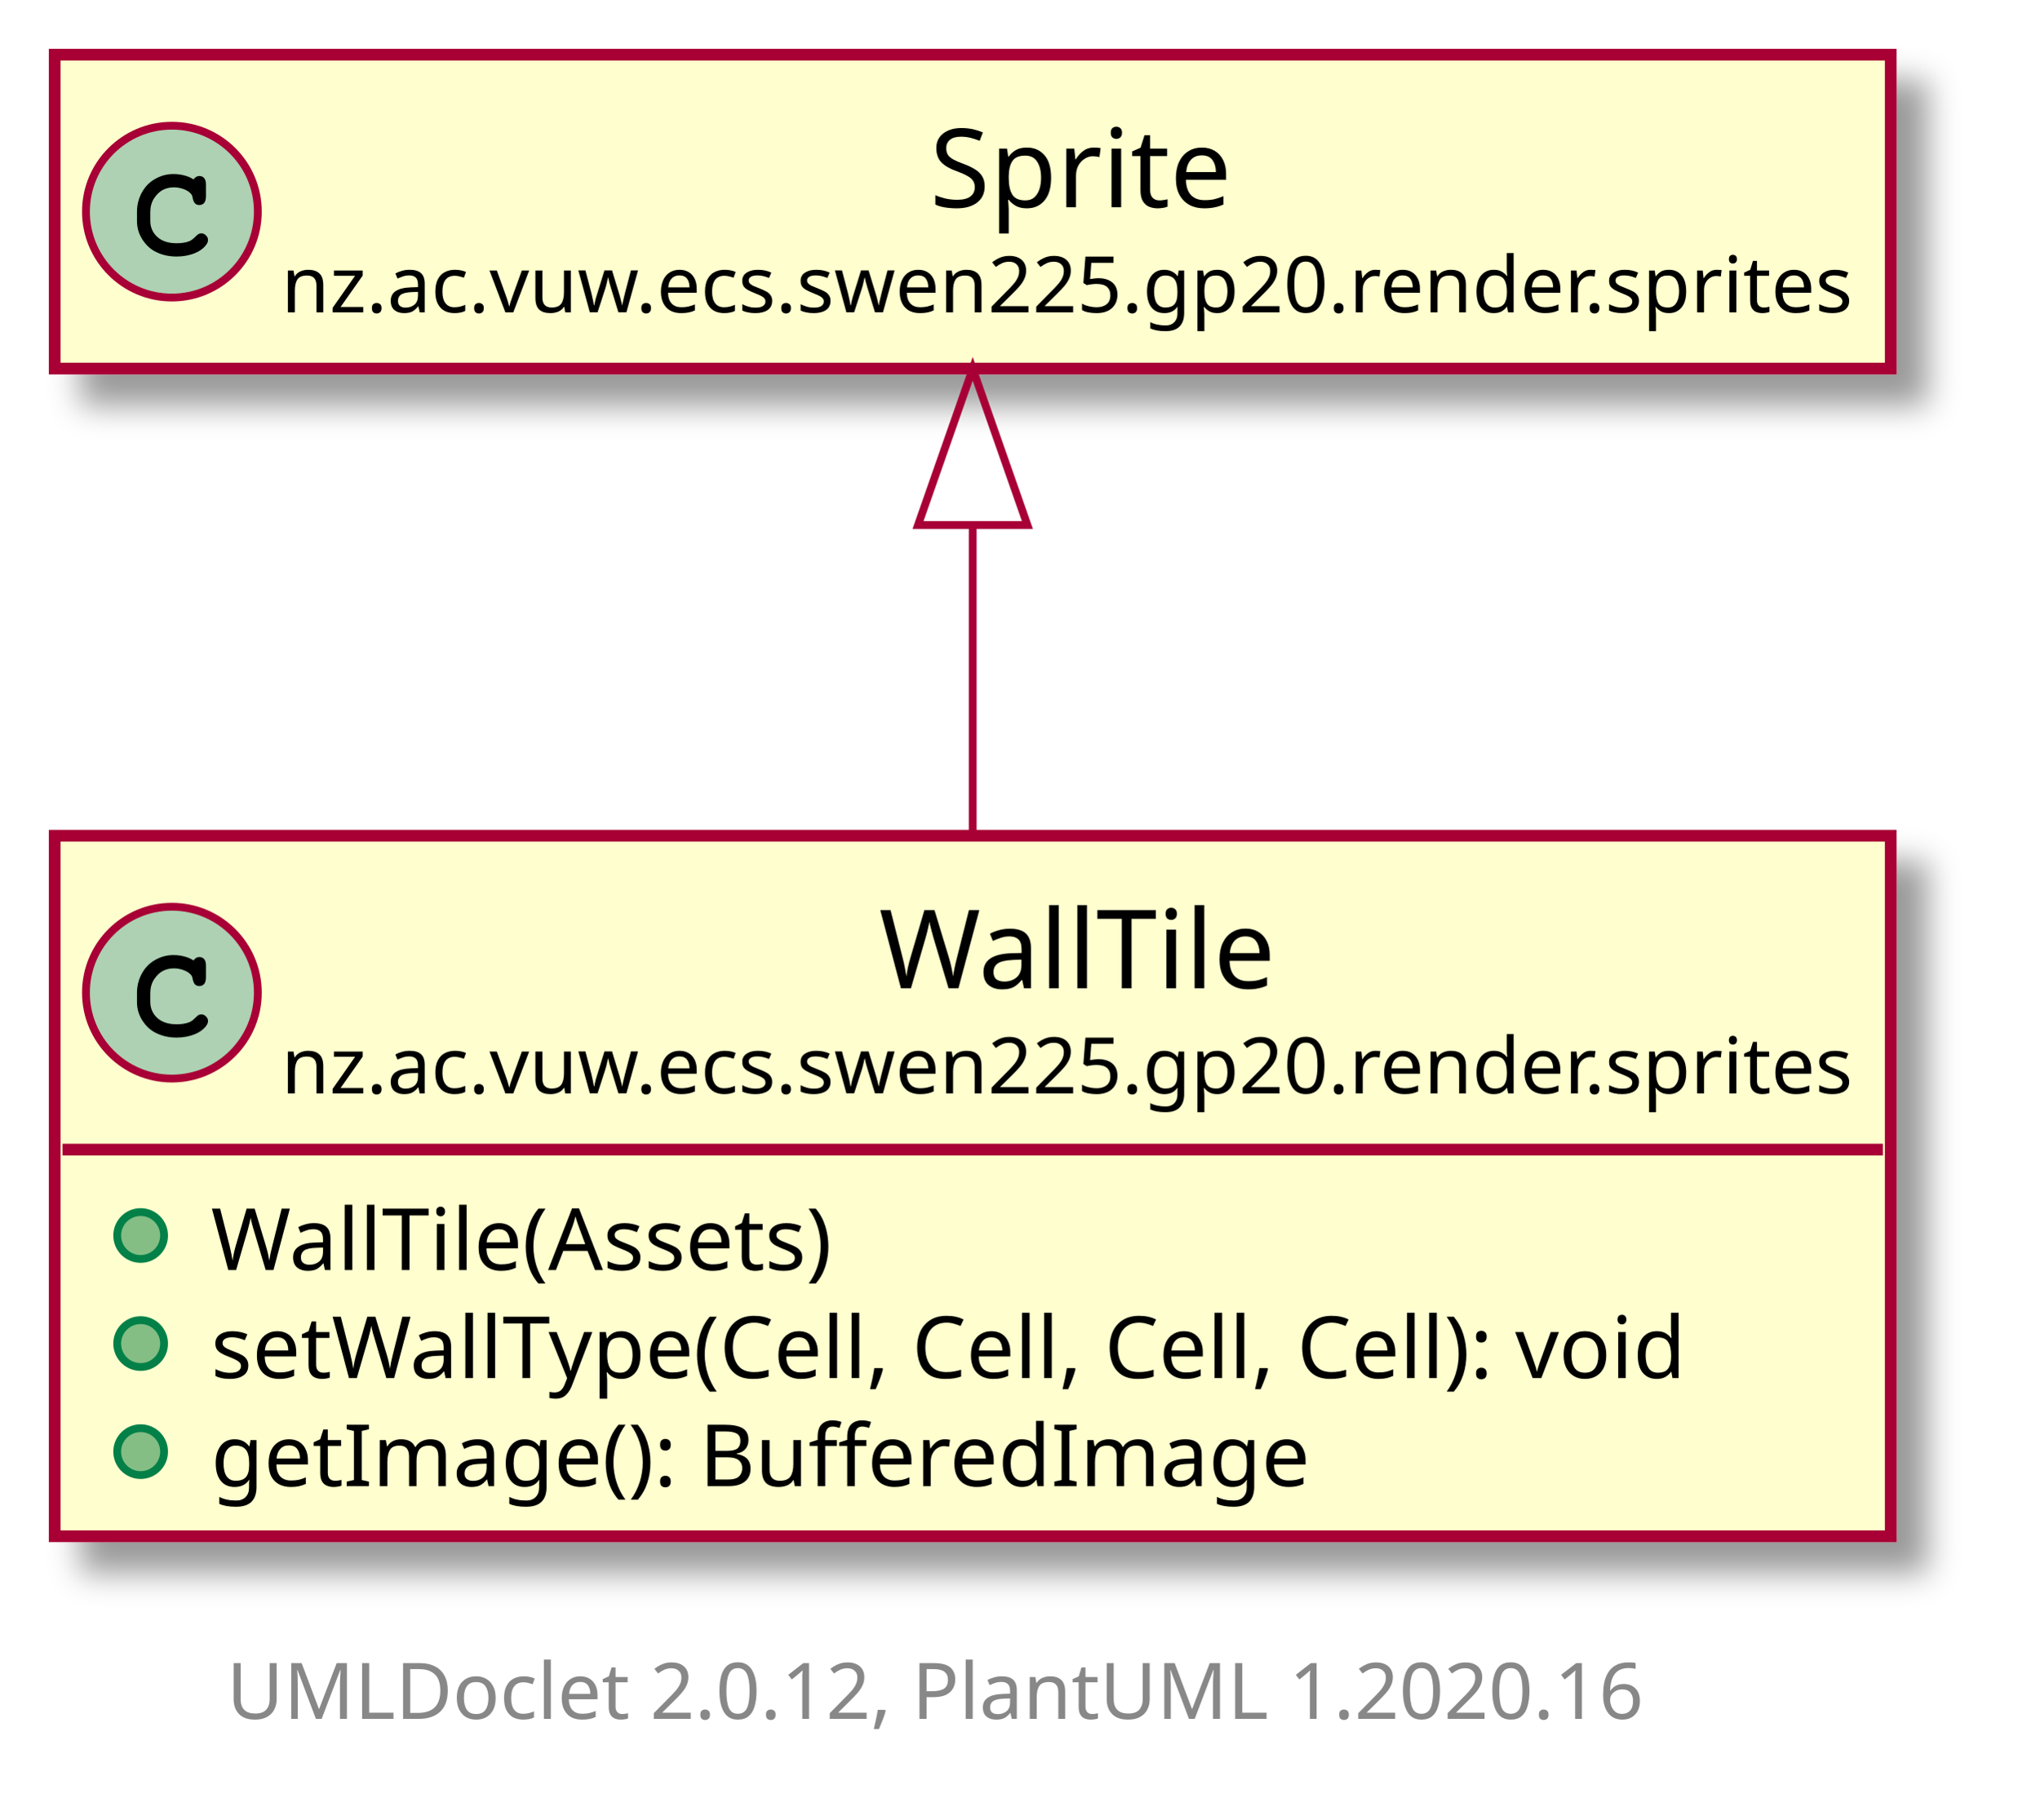
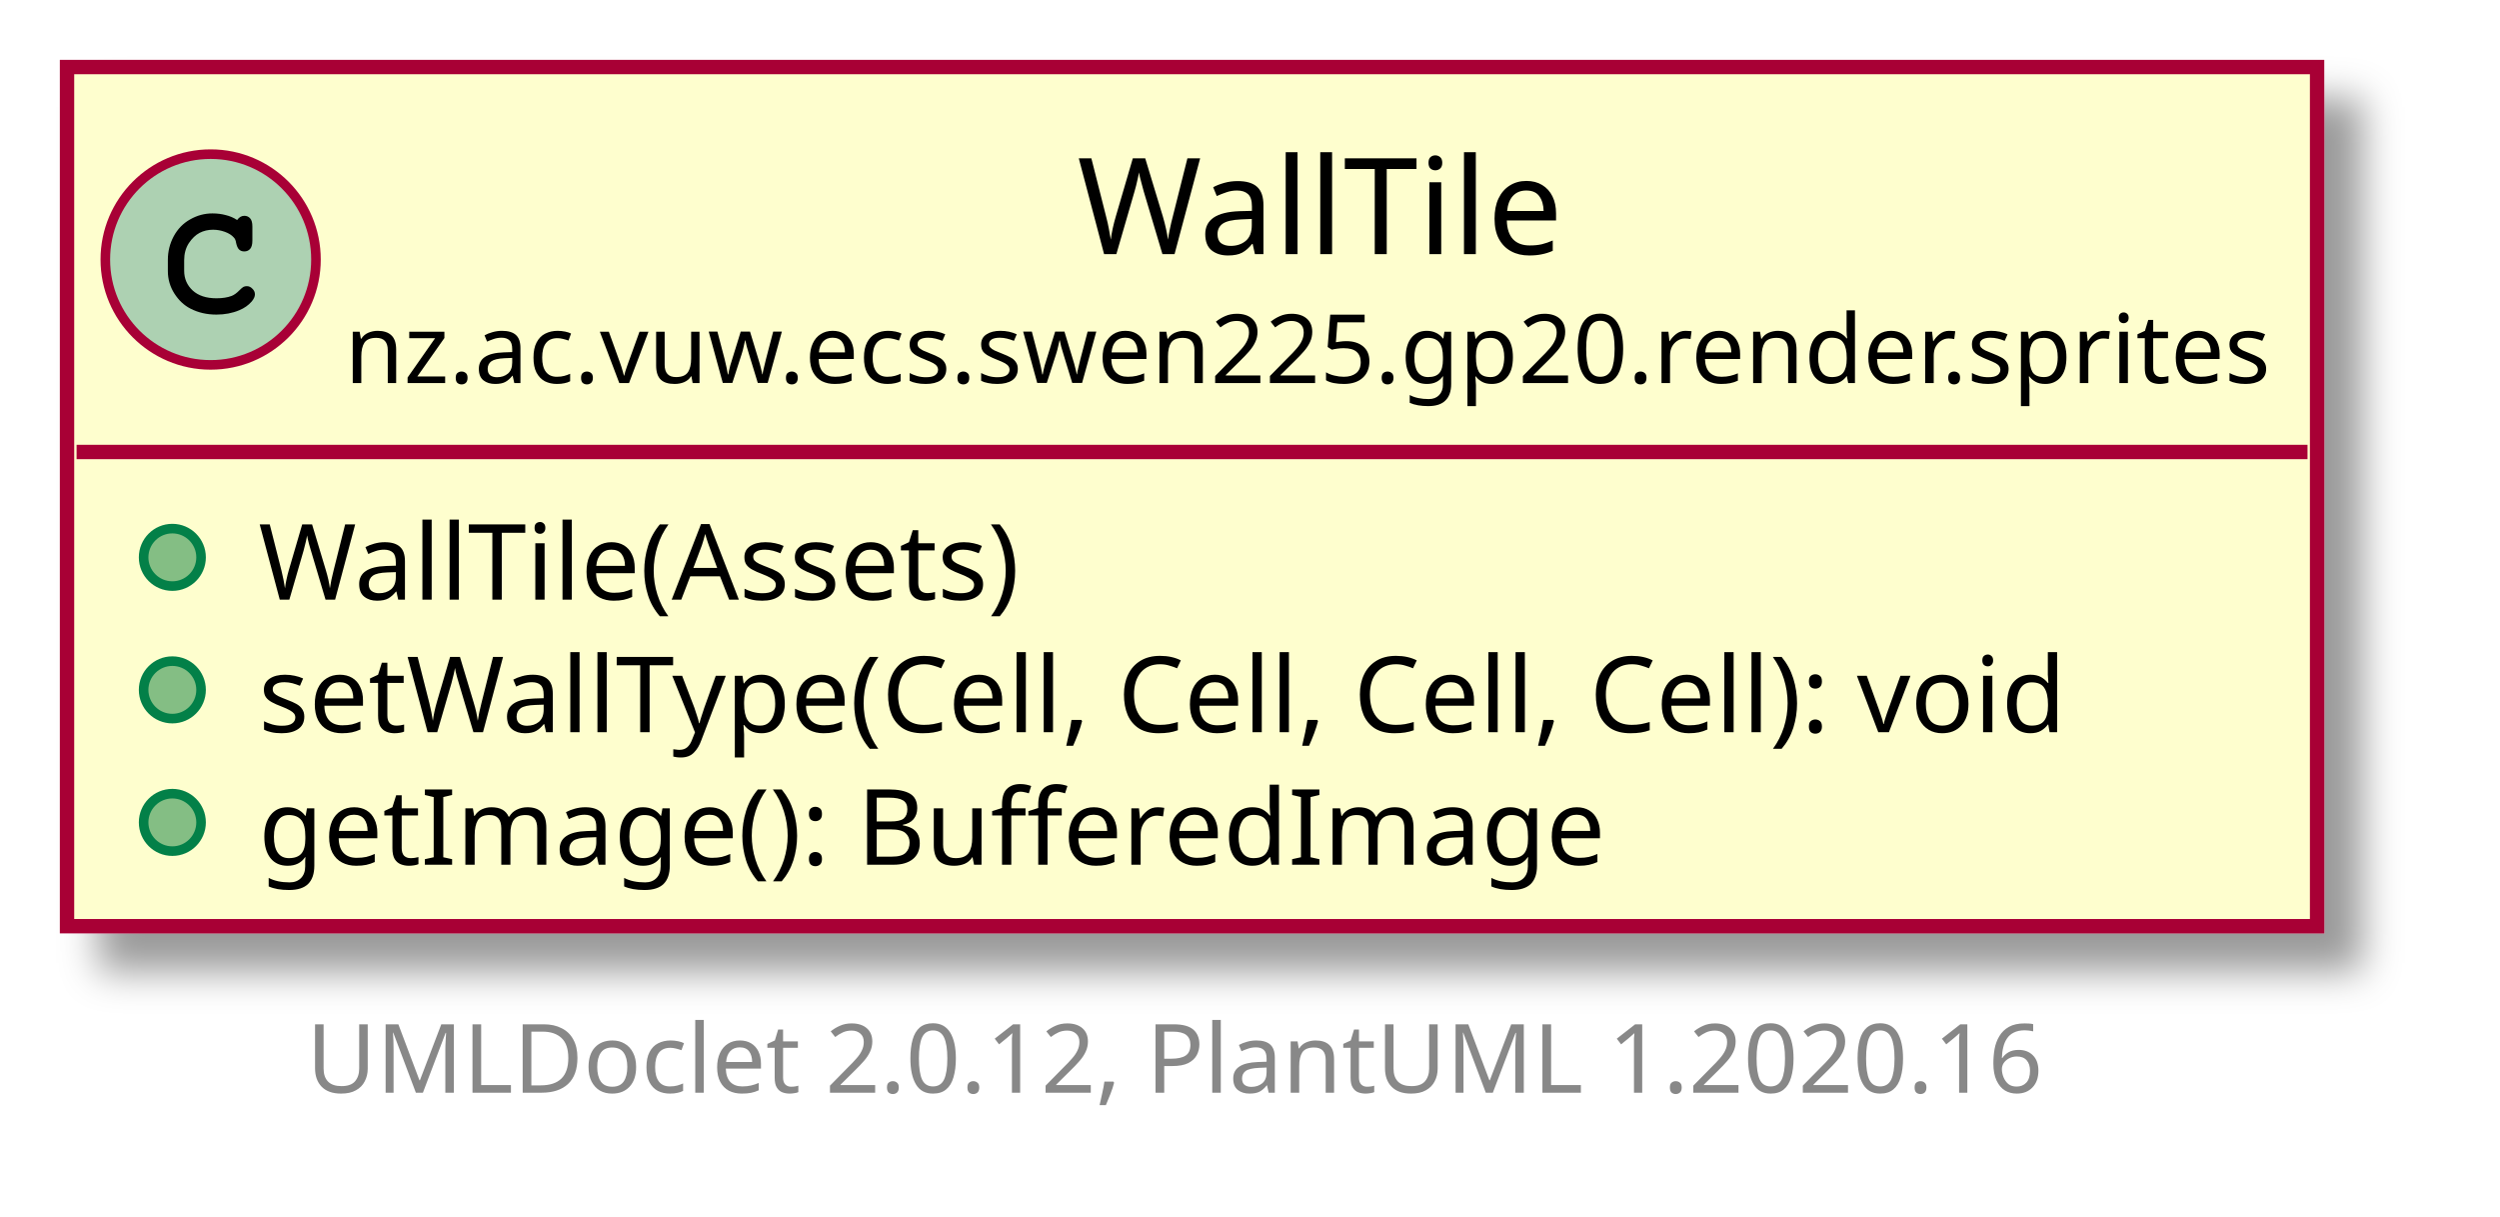
- <svg xmlns="http://www.w3.org/2000/svg" xmlns:xlink="http://www.w3.org/1999/xlink" contentScriptType="application/ecmascript" contentStyleType="text/css" height="233px" preserveAspectRatio="none" style="width:261px;height:233px;" version="1.1" viewBox="0 0 261 233" width="261px" zoomAndPan="magnify">
+ <svg xmlns="http://www.w3.org/2000/svg" xmlns:xlink="http://www.w3.org/1999/xlink" contentScriptType="application/ecmascript" contentStyleType="text/css" height="127px" preserveAspectRatio="none" style="width:261px;height:127px;" version="1.1" viewBox="0 0 261 127" width="261px" zoomAndPan="magnify">
  <defs>
-     <filter height="300%" id="fy97n72tc4em9" width="300%" x="-1" y="-1">
+     <filter height="300%" id="fynv6atet34ac" width="300%" x="-1" y="-1">
      <feGaussianBlur result="blurOut" stdDeviation="2.0" />
      <feColorMatrix in="blurOut" result="blurOut2" type="matrix" values="0 0 0 0 0 0 0 0 0 0 0 0 0 0 0 0 0 0 .4 0" />
      <feOffset dx="4.0" dy="4.0" in="blurOut2" result="blurOut3" />
      <feBlend in="SourceGraphic" in2="blurOut3" mode="normal" />
    </filter>
  </defs>
  <g>
    <a href="WallTile.html" target="_top" title="WallTile.html" xlink:actuate="onRequest" xlink:href="WallTile.html" xlink:show="new" xlink:title="WallTile.html" xlink:type="simple">
-       <rect codeLine="5" fill="#FEFECE" filter="url(#fy97n72tc4em9)" height="89.695" id="nz.ac.vuw.ecs.swen225.gp20.render.sprites.WallTile" style="stroke: #A80036; stroke-width: 1.5;" width="235" x="7" y="107" />
-       <ellipse cx="22" cy="127.094" fill="#ADD1B2" rx="11" ry="11" style="stroke: #A80036; stroke-width: 1.0;" />
-       <path d="M24.766,122.969 Q24.922,122.75 25.109,122.641 Q25.297,122.531 25.516,122.531 Q25.891,122.531 26.125,122.797 Q26.359,123.047 26.359,123.656 L26.359,125.109 Q26.359,125.719 26.125,125.984 Q25.891,126.25 25.516,126.25 Q25.172,126.25 24.969,126.047 Q24.766,125.859 24.656,125.344 Q24.609,124.984 24.422,124.797 Q24.094,124.422 23.484,124.203 Q22.875,123.984 22.25,123.984 Q21.484,123.984 20.844,124.312 Q20.219,124.641 19.719,125.391 Q19.234,126.141 19.234,127.172 L19.234,128.266 Q19.234,129.5 20.125,130.328 Q21.016,131.141 22.609,131.141 Q23.547,131.141 24.203,130.891 Q24.594,130.734 25.016,130.297 Q25.281,130.031 25.422,129.953 Q25.578,129.875 25.781,129.875 Q26.109,129.875 26.359,130.141 Q26.625,130.391 26.625,130.734 Q26.625,131.078 26.281,131.484 Q25.781,132.062 24.984,132.391 Q23.906,132.844 22.609,132.844 Q21.094,132.844 19.891,132.219 Q18.906,131.719 18.219,130.656 Q17.531,129.578 17.531,128.297 L17.531,127.141 Q17.531,125.812 18.141,124.672 Q18.766,123.516 19.859,122.906 Q20.953,122.281 22.188,122.281 Q22.922,122.281 23.562,122.453 Q24.219,122.609 24.766,122.969 Z " />
-       <text fill="#000000" font-family="sans-serif" font-size="14" lengthAdjust="spacingAndGlyphs" textLength="50" x="112.5" y="126.533">WallTile</text>
-       <text fill="#000000" font-family="sans-serif" font-size="10" lengthAdjust="spacingAndGlyphs" textLength="203" x="36" y="139.99">nz.ac.vuw.ecs.swen225.gp20.render.sprites</text>
-       <line style="stroke: #A80036; stroke-width: 1.5;" x1="8" x2="241" y1="147.188" y2="147.188" />
-       <ellipse cx="18" cy="158.188" fill="#84BE84" rx="3" ry="3" style="stroke: #038048; stroke-width: 1.0;" />
-       <text fill="#000000" font-family="sans-serif" font-size="11" lengthAdjust="spacingAndGlyphs" textLength="79" x="27" y="162.606">WallTile(Assets)</text>
-       <ellipse cx="18" cy="172.023" fill="#84BE84" rx="3" ry="3" style="stroke: #038048; stroke-width: 1.0;" />
-       <text fill="#000000" font-family="sans-serif" font-size="11" lengthAdjust="spacingAndGlyphs" textLength="184" x="27" y="176.442">setWallType(Cell, Cell, Cell, Cell): void</text>
-       <ellipse cx="18" cy="185.859" fill="#84BE84" rx="3" ry="3" style="stroke: #038048; stroke-width: 1.0;" />
-       <text fill="#000000" font-family="sans-serif" font-size="11" lengthAdjust="spacingAndGlyphs" textLength="130" x="27" y="190.278">getImage(): BufferedImage</text>
-     </a>
-     <a href="Sprite.html" target="_top" title="Sprite.html" xlink:actuate="onRequest" xlink:href="Sprite.html" xlink:show="new" xlink:title="Sprite.html" xlink:type="simple">
-       <rect codeLine="11" fill="#FEFECE" filter="url(#fy97n72tc4em9)" height="40.188" id="nz.ac.vuw.ecs.swen225.gp20.render.sprites.Sprite" style="stroke: #A80036; stroke-width: 1.5;" width="235" x="7" y="7" />
+       <rect codeLine="5" fill="#FEFECE" filter="url(#fynv6atet34ac)" height="89.695" id="nz.ac.vuw.ecs.swen225.gp20.render.sprites.WallTile" style="stroke: #A80036; stroke-width: 1.5;" width="235" x="7" y="7" />
      <ellipse cx="22" cy="27.094" fill="#ADD1B2" rx="11" ry="11" style="stroke: #A80036; stroke-width: 1.0;" />
      <path d="M24.766,22.969 Q24.922,22.75 25.109,22.641 Q25.297,22.531 25.516,22.531 Q25.891,22.531 26.125,22.797 Q26.359,23.047 26.359,23.656 L26.359,25.109 Q26.359,25.719 26.125,25.984 Q25.891,26.25 25.516,26.25 Q25.172,26.25 24.969,26.047 Q24.766,25.859 24.656,25.344 Q24.609,24.984 24.422,24.797 Q24.094,24.422 23.484,24.203 Q22.875,23.984 22.25,23.984 Q21.484,23.984 20.844,24.312 Q20.219,24.641 19.719,25.391 Q19.234,26.141 19.234,27.172 L19.234,28.266 Q19.234,29.5 20.125,30.328 Q21.016,31.141 22.609,31.141 Q23.547,31.141 24.203,30.891 Q24.594,30.734 25.016,30.297 Q25.281,30.031 25.422,29.953 Q25.578,29.875 25.781,29.875 Q26.109,29.875 26.359,30.141 Q26.625,30.391 26.625,30.734 Q26.625,31.078 26.281,31.484 Q25.781,32.062 24.984,32.391 Q23.906,32.844 22.609,32.844 Q21.094,32.844 19.891,32.219 Q18.906,31.719 18.219,30.656 Q17.531,29.578 17.531,28.297 L17.531,27.141 Q17.531,25.812 18.141,24.672 Q18.766,23.516 19.859,22.906 Q20.953,22.281 22.188,22.281 Q22.922,22.281 23.562,22.453 Q24.219,22.609 24.766,22.969 Z " />
-       <text fill="#000000" font-family="sans-serif" font-size="14" lengthAdjust="spacingAndGlyphs" textLength="37" x="119" y="26.533">Sprite</text>
+       <text fill="#000000" font-family="sans-serif" font-size="14" lengthAdjust="spacingAndGlyphs" textLength="50" x="112.5" y="26.533">WallTile</text>
      <text fill="#000000" font-family="sans-serif" font-size="10" lengthAdjust="spacingAndGlyphs" textLength="203" x="36" y="39.99">nz.ac.vuw.ecs.swen225.gp20.render.sprites</text>
+       <line style="stroke: #A80036; stroke-width: 1.5;" x1="8" x2="241" y1="47.188" y2="47.188" />
+       <ellipse cx="18" cy="58.188" fill="#84BE84" rx="3" ry="3" style="stroke: #038048; stroke-width: 1.0;" />
+       <text fill="#000000" font-family="sans-serif" font-size="11" lengthAdjust="spacingAndGlyphs" textLength="79" x="27" y="62.606">WallTile(Assets)</text>
+       <ellipse cx="18" cy="72.023" fill="#84BE84" rx="3" ry="3" style="stroke: #038048; stroke-width: 1.0;" />
+       <text fill="#000000" font-family="sans-serif" font-size="11" lengthAdjust="spacingAndGlyphs" textLength="184" x="27" y="76.442">setWallType(Cell, Cell, Cell, Cell): void</text>
+       <ellipse cx="18" cy="85.859" fill="#84BE84" rx="3" ry="3" style="stroke: #038048; stroke-width: 1.0;" />
+       <text fill="#000000" font-family="sans-serif" font-size="11" lengthAdjust="spacingAndGlyphs" textLength="130" x="27" y="90.278">getImage(): BufferedImage</text>
    </a>
-     <path codeLine="13" d="M124.5,67.25 C124.5,79.89 124.5,93.98 124.5,106.94 " fill="none" id="nz.ac.vuw.ecs.swen225.gp20.render.sprites.Sprite-backto-nz.ac.vuw.ecs.swen225.gp20.render.sprites.WallTile" style="stroke: #A80036; stroke-width: 1.0;" />
-     <polygon fill="none" points="117.5,67.22,124.5,47.22,131.5,67.22,117.5,67.22" style="stroke: #A80036; stroke-width: 1.0;" />
-     <text fill="#888888" font-family="sans-serif" font-size="10" lengthAdjust="spacingAndGlyphs" textLength="185" x="29" y="220.076">UMLDoclet 2.0.12, PlantUML 1.2020.16</text>
+     <text fill="#888888" font-family="sans-serif" font-size="10" lengthAdjust="spacingAndGlyphs" textLength="185" x="32" y="114.076">UMLDoclet 2.0.12, PlantUML 1.2020.16</text>
  </g>
</svg>
